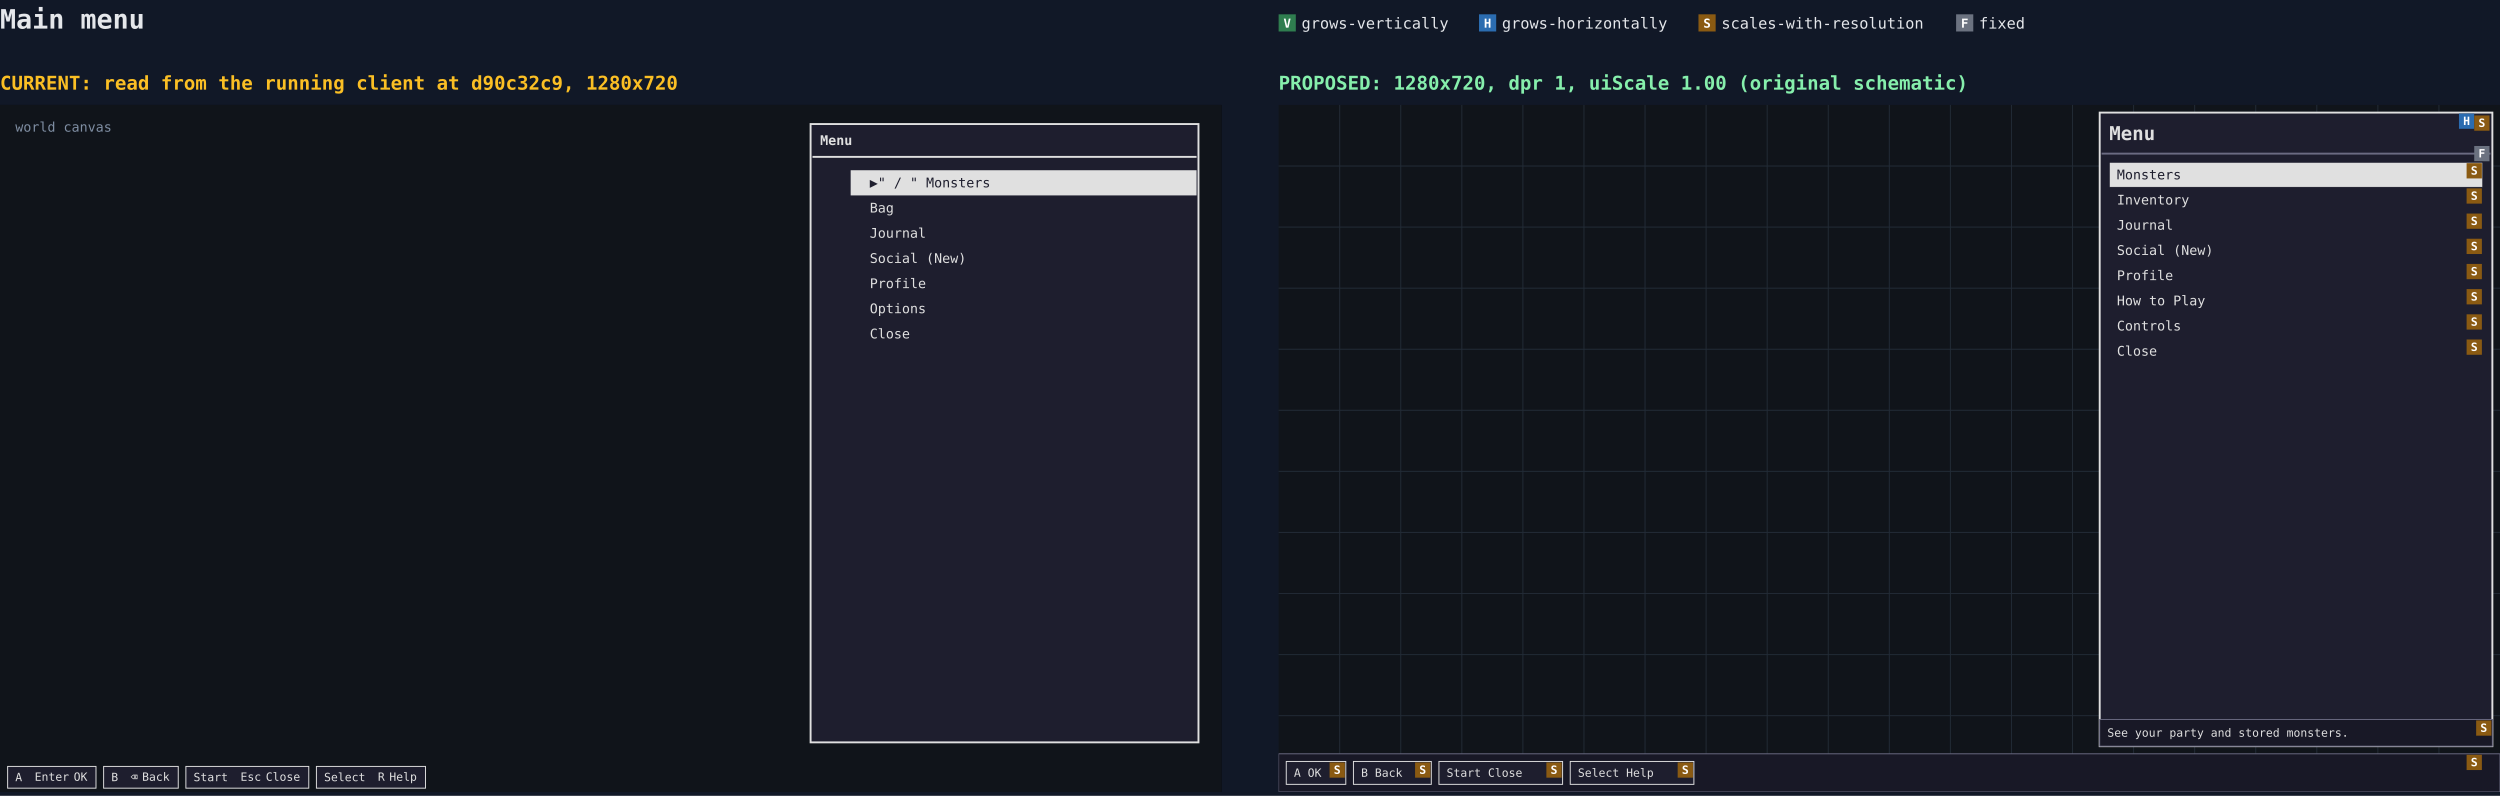
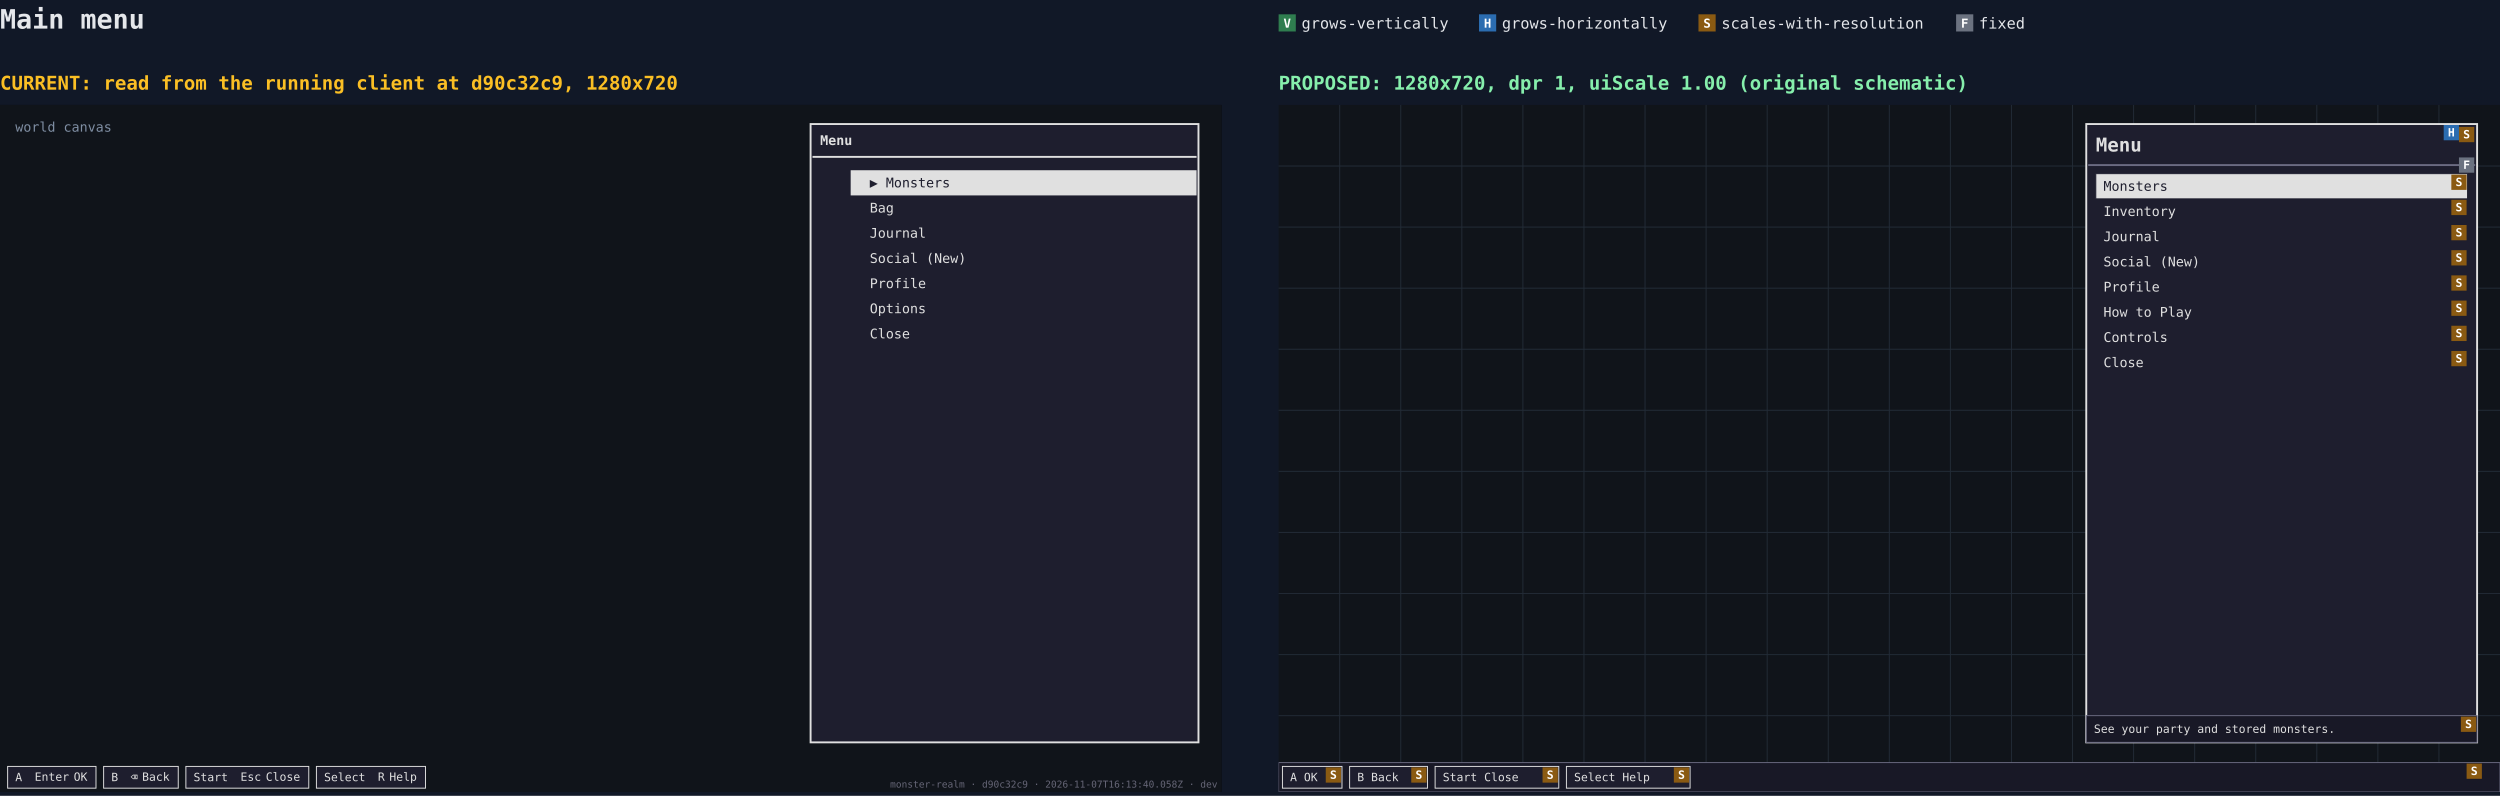
<svg xmlns="http://www.w3.org/2000/svg" viewBox="0 0 2620 834" width="2620" height="834">
  <rect width="2620" height="834" fill="#111827" />
  <text x="0" y="30" font-family="ui-monospace,Menlo,Consolas,monospace" font-size="28" font-weight="bold" fill="#e5e7eb">Main menu</text>
  <rect x="1340" y="15" width="18" height="18" fill="#2f7d4f" />
  <text x="1349" y="29" font-family="ui-monospace,Menlo,Consolas,monospace" font-size="13" font-weight="bold" fill="#fff" text-anchor="middle">V</text>
  <text x="1364" y="30" font-family="ui-monospace,Menlo,Consolas,monospace" font-size="16" fill="#e5e7eb">grows-vertically</text>
  <rect x="1550" y="15" width="18" height="18" fill="#2b6cb0" />
  <text x="1559" y="29" font-family="ui-monospace,Menlo,Consolas,monospace" font-size="13" font-weight="bold" fill="#fff" text-anchor="middle">H</text>
  <text x="1574" y="30" font-family="ui-monospace,Menlo,Consolas,monospace" font-size="16" fill="#e5e7eb">grows-horizontally</text>
  <rect x="1780" y="15" width="18" height="18" fill="#8a5a12" />
  <text x="1789" y="29" font-family="ui-monospace,Menlo,Consolas,monospace" font-size="13" font-weight="bold" fill="#fff" text-anchor="middle">S</text>
  <text x="1804" y="30" font-family="ui-monospace,Menlo,Consolas,monospace" font-size="16" fill="#e5e7eb">scales-with-resolution</text>
  <rect x="2050" y="15" width="18" height="18" fill="#6b7280" />
  <text x="2059" y="29" font-family="ui-monospace,Menlo,Consolas,monospace" font-size="13" font-weight="bold" fill="#fff" text-anchor="middle">F</text>
  <text x="2074" y="30" font-family="ui-monospace,Menlo,Consolas,monospace" font-size="16" fill="#e5e7eb">fixed</text>
  <text x="0" y="94" font-family="ui-monospace,Menlo,Consolas,monospace" font-size="20" font-weight="bold" fill="#fbbf24">CURRENT: read from the running client at d90c32c9, 1280x720</text>
  <text x="1340" y="94" font-family="ui-monospace,Menlo,Consolas,monospace" font-size="20" font-weight="bold" fill="#86efac">PROPOSED: 1280x720, dpr 1, uiScale 1.00 (original schematic)</text>
  <svg x="0" y="110" width="1280" height="720" viewBox="0 0 1280 720" data-panel="current" data-captures="main-menu">
    <rect x="0" y="0" width="1280" height="720" fill="#000" />
    <rect x="0" y="0" width="1280" height="720" fill="#10141a" />
    <text x="16" y="28" font-family="ui-monospace,Menlo,Consolas,monospace" font-size="14" fill="#7f8ea3">world canvas</text>
    <rect x="849.5" y="20" width="406.5" height="648" fill="rgb(30, 30, 46)" stroke="rgb(224, 224, 224)" stroke-width="2" />
    <line x1="851.5" y1="54.4" x2="1254" y2="54.4" stroke="rgb(224, 224, 224)" stroke-width="2" />
    <text x="859.5" y="41.96" font-family="ui-monospace,Menlo,Consolas,monospace" font-size="14" font-weight="bold" fill="rgb(224, 224, 224)">Menu</text>
    <rect x="891.5" y="68.4" width="362.5" height="26.4" fill="rgb(224, 224, 224)" />
-     <text x="911.5" y="86.36" font-family="ui-monospace,Menlo,Consolas,monospace" font-size="14" fill="rgb(30, 30, 46)">▶" / " Monsters</text>
+     <text x="911.5" y="86.36" font-family="ui-monospace,Menlo,Consolas,monospace" font-size="14" fill="rgb(30, 30, 46)">▶ Monsters</text>
    <text x="911.5" y="112.76" font-family="ui-monospace,Menlo,Consolas,monospace" font-size="14" fill="rgb(224, 224, 224)">Bag</text>
    <text x="911.5" y="139.16" font-family="ui-monospace,Menlo,Consolas,monospace" font-size="14" fill="rgb(224, 224, 224)">Journal</text>
    <text x="911.5" y="165.56" font-family="ui-monospace,Menlo,Consolas,monospace" font-size="14" fill="rgb(224, 224, 224)">Social (New)</text>
    <text x="911.5" y="191.96" font-family="ui-monospace,Menlo,Consolas,monospace" font-size="14" fill="rgb(224, 224, 224)">Profile</text>
    <text x="911.5" y="218.26" font-family="ui-monospace,Menlo,Consolas,monospace" font-size="14" fill="rgb(224, 224, 224)">Options</text>
    <text x="911.5" y="244.66" font-family="ui-monospace,Menlo,Consolas,monospace" font-size="14" fill="rgb(224, 224, 224)">Close</text>
    <rect x="8" y="693.2" width="92.6" height="22.8" fill="rgb(30, 30, 46)" stroke="rgb(224, 224, 224)" stroke-width="1" />
    <text x="16" y="708.68" font-family="ui-monospace,Menlo,Consolas,monospace" font-size="12" fill="rgb(224, 224, 224)">A</text>
    <text x="36.3" y="708.28" font-family="ui-monospace,Menlo,Consolas,monospace" font-size="12" fill="rgb(224, 224, 224)">Enter</text>
    <text x="77.2" y="708.28" font-family="ui-monospace,Menlo,Consolas,monospace" font-size="12" fill="rgb(224, 224, 224)">OK</text>
    <rect x="108.6" y="693.2" width="78.2" height="22.8" fill="rgb(30, 30, 46)" stroke="rgb(224, 224, 224)" stroke-width="1" />
    <text x="116.6" y="708.68" font-family="ui-monospace,Menlo,Consolas,monospace" font-size="12" fill="rgb(224, 224, 224)">B</text>
    <text x="136.9" y="708.28" font-family="ui-monospace,Menlo,Consolas,monospace" font-size="12" fill="rgb(224, 224, 224)">⌫</text>
    <text x="148.9" y="708.28" font-family="ui-monospace,Menlo,Consolas,monospace" font-size="12" fill="rgb(224, 224, 224)">Back</text>
    <rect x="194.8" y="693.2" width="128.8" height="22.8" fill="rgb(30, 30, 46)" stroke="rgb(224, 224, 224)" stroke-width="1" />
    <text x="202.8" y="708.68" font-family="ui-monospace,Menlo,Consolas,monospace" font-size="12" fill="rgb(224, 224, 224)">Start</text>
    <text x="252" y="708.28" font-family="ui-monospace,Menlo,Consolas,monospace" font-size="12" fill="rgb(224, 224, 224)">Esc</text>
    <text x="278.5" y="708.28" font-family="ui-monospace,Menlo,Consolas,monospace" font-size="12" fill="rgb(224, 224, 224)">Close</text>
    <rect x="331.6" y="693.2" width="114.3" height="22.8" fill="rgb(30, 30, 46)" stroke="rgb(224, 224, 224)" stroke-width="1" />
    <text x="339.6" y="708.68" font-family="ui-monospace,Menlo,Consolas,monospace" font-size="12" fill="rgb(224, 224, 224)">Select</text>
    <text x="396" y="708.28" font-family="ui-monospace,Menlo,Consolas,monospace" font-size="12" fill="rgb(224, 224, 224)">R</text>
    <text x="408" y="708.28" font-family="ui-monospace,Menlo,Consolas,monospace" font-size="12" fill="rgb(224, 224, 224)">Help</text>
+     <text x="932.8" y="715.4" font-family="ui-monospace,Menlo,Consolas,monospace" font-size="10" fill="rgb(102, 102, 119)">monster-realm · d90c32c9 · 2026-11-07T16:13:40.058Z · dev</text>
  </svg>
  <svg x="1340" y="110" width="1280" height="720" viewBox="0 0 1280 720" data-panel="proposed" data-window="1280x720@1">
    <rect x="0" y="0" width="1280" height="720" fill="#10141a" />
    <line x1="64" y1="0" x2="64" y2="720" stroke="#222b36" stroke-width="1" />
    <line x1="128" y1="0" x2="128" y2="720" stroke="#222b36" stroke-width="1" />
    <line x1="192" y1="0" x2="192" y2="720" stroke="#222b36" stroke-width="1" />
    <line x1="256" y1="0" x2="256" y2="720" stroke="#222b36" stroke-width="1" />
    <line x1="320" y1="0" x2="320" y2="720" stroke="#222b36" stroke-width="1" />
    <line x1="384" y1="0" x2="384" y2="720" stroke="#222b36" stroke-width="1" />
    <line x1="448" y1="0" x2="448" y2="720" stroke="#222b36" stroke-width="1" />
    <line x1="512" y1="0" x2="512" y2="720" stroke="#222b36" stroke-width="1" />
    <line x1="576" y1="0" x2="576" y2="720" stroke="#222b36" stroke-width="1" />
    <line x1="640" y1="0" x2="640" y2="720" stroke="#222b36" stroke-width="1" />
    <line x1="704" y1="0" x2="704" y2="720" stroke="#222b36" stroke-width="1" />
    <line x1="768" y1="0" x2="768" y2="720" stroke="#222b36" stroke-width="1" />
    <line x1="832" y1="0" x2="832" y2="720" stroke="#222b36" stroke-width="1" />
    <line x1="896" y1="0" x2="896" y2="720" stroke="#222b36" stroke-width="1" />
    <line x1="960" y1="0" x2="960" y2="720" stroke="#222b36" stroke-width="1" />
    <line x1="1024" y1="0" x2="1024" y2="720" stroke="#222b36" stroke-width="1" />
    <line x1="1088" y1="0" x2="1088" y2="720" stroke="#222b36" stroke-width="1" />
    <line x1="1152" y1="0" x2="1152" y2="720" stroke="#222b36" stroke-width="1" />
    <line x1="1216" y1="0" x2="1216" y2="720" stroke="#222b36" stroke-width="1" />
    <line x1="0" y1="64" x2="1280" y2="64" stroke="#222b36" stroke-width="1" />
    <line x1="0" y1="128" x2="1280" y2="128" stroke="#222b36" stroke-width="1" />
    <line x1="0" y1="192" x2="1280" y2="192" stroke="#222b36" stroke-width="1" />
    <line x1="0" y1="256" x2="1280" y2="256" stroke="#222b36" stroke-width="1" />
    <line x1="0" y1="320" x2="1280" y2="320" stroke="#222b36" stroke-width="1" />
    <line x1="0" y1="384" x2="1280" y2="384" stroke="#222b36" stroke-width="1" />
    <line x1="0" y1="448" x2="1280" y2="448" stroke="#222b36" stroke-width="1" />
    <line x1="0" y1="512" x2="1280" y2="512" stroke="#222b36" stroke-width="1" />
    <line x1="0" y1="576" x2="1280" y2="576" stroke="#222b36" stroke-width="1" />
    <line x1="0" y1="640" x2="1280" y2="640" stroke="#222b36" stroke-width="1" />
    <line x1="0" y1="704" x2="1280" y2="704" stroke="#222b36" stroke-width="1" />
    <g class="el" data-el="Menu frame" data-sizing="grows-horizontally">
-       <rect x="860.48" y="8" width="411.52" height="664" fill="#1e1e2e" stroke="#e0e0e0" stroke-width="2" />
-       <rect x="1237" y="9" width="16" height="16" fill="#2b6cb0" />
-       <text x="1245" y="21" font-family="ui-monospace,Menlo,Consolas,monospace" font-size="12" font-weight="bold" fill="#fff" text-anchor="middle">H</text>
+       <rect x="846.4" y="20" width="409.6" height="648" fill="#1e1e2e" stroke="#e0e0e0" stroke-width="2" />
+       <rect x="1221" y="21" width="16" height="16" fill="#2b6cb0" />
+       <text x="1229" y="33" font-family="ui-monospace,Menlo,Consolas,monospace" font-size="12" font-weight="bold" fill="#fff" text-anchor="middle">H</text>
    </g>
    <g class="el" data-el="Menu" data-sizing="scales-with-resolution">
-       <rect x="862.48" y="10" width="407.52" height="40" fill="none" />
-       <text x="870.48" y="36.8" font-family="ui-monospace,Menlo,Consolas,monospace" font-size="20" font-weight="bold" fill="#e0e0e0">Menu</text>
-       <rect x="1253" y="11" width="16" height="16" fill="#8a5a12" />
-       <text x="1261" y="23" font-family="ui-monospace,Menlo,Consolas,monospace" font-size="12" font-weight="bold" fill="#fff" text-anchor="middle">S</text>
+       <rect x="848.4" y="22" width="405.6" height="40" fill="none" />
+       <text x="856.4" y="48.8" font-family="ui-monospace,Menlo,Consolas,monospace" font-size="20" font-weight="bold" fill="#e0e0e0">Menu</text>
+       <rect x="1237" y="23" width="16" height="16" fill="#8a5a12" />
+       <text x="1245" y="35" font-family="ui-monospace,Menlo,Consolas,monospace" font-size="12" font-weight="bold" fill="#fff" text-anchor="middle">S</text>
    </g>
    <g class="el" data-el="separator" data-sizing="fixed">
-       <rect x="862.48" y="50" width="407.52" height="2" fill="#6b6b82" />
-       <rect x="1253" y="43" width="16" height="16" fill="#6b7280" />
-       <text x="1261" y="55" font-family="ui-monospace,Menlo,Consolas,monospace" font-size="12" font-weight="bold" fill="#fff" text-anchor="middle">F</text>
+       <rect x="848.4" y="62" width="405.6" height="2" fill="#6b6b82" />
+       <rect x="1237" y="55" width="16" height="16" fill="#6b7280" />
+       <text x="1245" y="67" font-family="ui-monospace,Menlo,Consolas,monospace" font-size="12" font-weight="bold" fill="#fff" text-anchor="middle">F</text>
    </g>
    <g class="el" data-el="Monsters" data-sizing="scales-with-resolution">
-       <rect x="870.48" y="60" width="391.52" height="26.4" fill="#e0e0e0" stroke="#1e1e2e" stroke-width="1" />
-       <text x="878.48" y="77.96" font-family="ui-monospace,Menlo,Consolas,monospace" font-size="14" fill="#1e1e2e">Monsters</text>
-       <rect x="1245" y="61" width="16" height="16" fill="#8a5a12" />
-       <text x="1253" y="73" font-family="ui-monospace,Menlo,Consolas,monospace" font-size="12" font-weight="bold" fill="#fff" text-anchor="middle">S</text>
+       <rect x="856.4" y="72" width="389.6" height="26.4" fill="#e0e0e0" stroke="#1e1e2e" stroke-width="1" />
+       <text x="864.4" y="89.96" font-family="ui-monospace,Menlo,Consolas,monospace" font-size="14" fill="#1e1e2e">Monsters</text>
+       <rect x="1229" y="73" width="16" height="16" fill="#8a5a12" />
+       <text x="1237" y="85" font-family="ui-monospace,Menlo,Consolas,monospace" font-size="12" font-weight="bold" fill="#fff" text-anchor="middle">S</text>
    </g>
    <g class="el" data-el="Inventory" data-sizing="scales-with-resolution">
-       <rect x="870.48" y="86.4" width="391.52" height="26.4" fill="none" />
-       <text x="878.48" y="104.36" font-family="ui-monospace,Menlo,Consolas,monospace" font-size="14" fill="#e0e0e0">Inventory</text>
-       <rect x="1245" y="87.4" width="16" height="16" fill="#8a5a12" />
-       <text x="1253" y="99.4" font-family="ui-monospace,Menlo,Consolas,monospace" font-size="12" font-weight="bold" fill="#fff" text-anchor="middle">S</text>
+       <rect x="856.4" y="98.4" width="389.6" height="26.4" fill="none" />
+       <text x="864.4" y="116.36" font-family="ui-monospace,Menlo,Consolas,monospace" font-size="14" fill="#e0e0e0">Inventory</text>
+       <rect x="1229" y="99.4" width="16" height="16" fill="#8a5a12" />
+       <text x="1237" y="111.4" font-family="ui-monospace,Menlo,Consolas,monospace" font-size="12" font-weight="bold" fill="#fff" text-anchor="middle">S</text>
    </g>
    <g class="el" data-el="Journal" data-sizing="scales-with-resolution">
-       <rect x="870.48" y="112.8" width="391.52" height="26.4" fill="none" />
-       <text x="878.48" y="130.76" font-family="ui-monospace,Menlo,Consolas,monospace" font-size="14" fill="#e0e0e0">Journal</text>
-       <rect x="1245" y="113.8" width="16" height="16" fill="#8a5a12" />
-       <text x="1253" y="125.8" font-family="ui-monospace,Menlo,Consolas,monospace" font-size="12" font-weight="bold" fill="#fff" text-anchor="middle">S</text>
+       <rect x="856.4" y="124.8" width="389.6" height="26.4" fill="none" />
+       <text x="864.4" y="142.76" font-family="ui-monospace,Menlo,Consolas,monospace" font-size="14" fill="#e0e0e0">Journal</text>
+       <rect x="1229" y="125.8" width="16" height="16" fill="#8a5a12" />
+       <text x="1237" y="137.8" font-family="ui-monospace,Menlo,Consolas,monospace" font-size="12" font-weight="bold" fill="#fff" text-anchor="middle">S</text>
    </g>
    <g class="el" data-el="Social (New)" data-sizing="scales-with-resolution">
-       <rect x="870.48" y="139.2" width="391.52" height="26.4" fill="none" />
-       <text x="878.48" y="157.16" font-family="ui-monospace,Menlo,Consolas,monospace" font-size="14" fill="#e0e0e0">Social (New)</text>
-       <rect x="1245" y="140.2" width="16" height="16" fill="#8a5a12" />
-       <text x="1253" y="152.2" font-family="ui-monospace,Menlo,Consolas,monospace" font-size="12" font-weight="bold" fill="#fff" text-anchor="middle">S</text>
+       <rect x="856.4" y="151.2" width="389.6" height="26.4" fill="none" />
+       <text x="864.4" y="169.16" font-family="ui-monospace,Menlo,Consolas,monospace" font-size="14" fill="#e0e0e0">Social (New)</text>
+       <rect x="1229" y="152.2" width="16" height="16" fill="#8a5a12" />
+       <text x="1237" y="164.2" font-family="ui-monospace,Menlo,Consolas,monospace" font-size="12" font-weight="bold" fill="#fff" text-anchor="middle">S</text>
    </g>
    <g class="el" data-el="Profile" data-sizing="scales-with-resolution">
-       <rect x="870.48" y="165.6" width="391.52" height="26.4" fill="none" />
-       <text x="878.48" y="183.56" font-family="ui-monospace,Menlo,Consolas,monospace" font-size="14" fill="#e0e0e0">Profile</text>
-       <rect x="1245" y="166.6" width="16" height="16" fill="#8a5a12" />
-       <text x="1253" y="178.6" font-family="ui-monospace,Menlo,Consolas,monospace" font-size="12" font-weight="bold" fill="#fff" text-anchor="middle">S</text>
+       <rect x="856.4" y="177.6" width="389.6" height="26.4" fill="none" />
+       <text x="864.4" y="195.56" font-family="ui-monospace,Menlo,Consolas,monospace" font-size="14" fill="#e0e0e0">Profile</text>
+       <rect x="1229" y="178.6" width="16" height="16" fill="#8a5a12" />
+       <text x="1237" y="190.6" font-family="ui-monospace,Menlo,Consolas,monospace" font-size="12" font-weight="bold" fill="#fff" text-anchor="middle">S</text>
    </g>
    <g class="el" data-el="How to Play" data-sizing="scales-with-resolution">
-       <rect x="870.48" y="192" width="391.52" height="26.4" fill="none" />
-       <text x="878.48" y="209.96" font-family="ui-monospace,Menlo,Consolas,monospace" font-size="14" fill="#e0e0e0">How to Play</text>
-       <rect x="1245" y="193" width="16" height="16" fill="#8a5a12" />
-       <text x="1253" y="205" font-family="ui-monospace,Menlo,Consolas,monospace" font-size="12" font-weight="bold" fill="#fff" text-anchor="middle">S</text>
+       <rect x="856.4" y="204" width="389.6" height="26.4" fill="none" />
+       <text x="864.4" y="221.96" font-family="ui-monospace,Menlo,Consolas,monospace" font-size="14" fill="#e0e0e0">How to Play</text>
+       <rect x="1229" y="205" width="16" height="16" fill="#8a5a12" />
+       <text x="1237" y="217" font-family="ui-monospace,Menlo,Consolas,monospace" font-size="12" font-weight="bold" fill="#fff" text-anchor="middle">S</text>
    </g>
    <g class="el" data-el="Controls" data-sizing="scales-with-resolution">
-       <rect x="870.48" y="218.4" width="391.52" height="26.4" fill="none" />
-       <text x="878.48" y="236.36" font-family="ui-monospace,Menlo,Consolas,monospace" font-size="14" fill="#e0e0e0">Controls</text>
-       <rect x="1245" y="219.4" width="16" height="16" fill="#8a5a12" />
-       <text x="1253" y="231.4" font-family="ui-monospace,Menlo,Consolas,monospace" font-size="12" font-weight="bold" fill="#fff" text-anchor="middle">S</text>
+       <rect x="856.4" y="230.4" width="389.6" height="26.4" fill="none" />
+       <text x="864.4" y="248.36" font-family="ui-monospace,Menlo,Consolas,monospace" font-size="14" fill="#e0e0e0">Controls</text>
+       <rect x="1229" y="231.4" width="16" height="16" fill="#8a5a12" />
+       <text x="1237" y="243.4" font-family="ui-monospace,Menlo,Consolas,monospace" font-size="12" font-weight="bold" fill="#fff" text-anchor="middle">S</text>
    </g>
    <g class="el" data-el="Close" data-sizing="scales-with-resolution">
-       <rect x="870.48" y="244.8" width="391.52" height="26.4" fill="none" />
-       <text x="878.48" y="262.76" font-family="ui-monospace,Menlo,Consolas,monospace" font-size="14" fill="#e0e0e0">Close</text>
-       <rect x="1245" y="245.8" width="16" height="16" fill="#8a5a12" />
-       <text x="1253" y="257.8" font-family="ui-monospace,Menlo,Consolas,monospace" font-size="12" font-weight="bold" fill="#fff" text-anchor="middle">S</text>
+       <rect x="856.4" y="256.8" width="389.6" height="26.4" fill="none" />
+       <text x="864.4" y="274.76" font-family="ui-monospace,Menlo,Consolas,monospace" font-size="14" fill="#e0e0e0">Close</text>
+       <rect x="1229" y="257.8" width="16" height="16" fill="#8a5a12" />
+       <text x="1237" y="269.8" font-family="ui-monospace,Menlo,Consolas,monospace" font-size="12" font-weight="bold" fill="#fff" text-anchor="middle">S</text>
    </g>
    <g class="el" data-el="See your party and stored monsters." data-sizing="scales-with-resolution">
-       <rect x="860.48" y="644" width="411.52" height="28" fill="#181826" stroke="#6b6b82" stroke-width="1" />
-       <text x="868.48" y="662.08" font-family="ui-monospace,Menlo,Consolas,monospace" font-size="12" fill="#e0e0e0">See your party and stored monsters.</text>
-       <rect x="1255" y="645" width="16" height="16" fill="#8a5a12" />
-       <text x="1263" y="657" font-family="ui-monospace,Menlo,Consolas,monospace" font-size="12" font-weight="bold" fill="#fff" text-anchor="middle">S</text>
+       <rect x="846.4" y="640" width="409.6" height="28" fill="#181826" stroke="#6b6b82" stroke-width="1" />
+       <text x="854.4" y="658.08" font-family="ui-monospace,Menlo,Consolas,monospace" font-size="12" fill="#e0e0e0">See your party and stored monsters.</text>
+       <rect x="1239" y="641" width="16" height="16" fill="#8a5a12" />
+       <text x="1247" y="653" font-family="ui-monospace,Menlo,Consolas,monospace" font-size="12" font-weight="bold" fill="#fff" text-anchor="middle">S</text>
    </g>
    <g class="el" data-el="Hint bar" data-sizing="scales-with-resolution">
-       <rect x="0" y="680" width="1280" height="40" fill="#181826" stroke="#6b6b82" stroke-width="1" />
-       <rect x="1245" y="681" width="16" height="16" fill="#8a5a12" />
-       <text x="1253" y="693" font-family="ui-monospace,Menlo,Consolas,monospace" font-size="12" font-weight="bold" fill="#fff" text-anchor="middle">S</text>
+       <rect x="0" y="689.2" width="1280" height="30.8" fill="#181826" stroke="#6b6b82" stroke-width="1" />
+       <rect x="1245" y="690.2" width="16" height="16" fill="#8a5a12" />
+       <text x="1253" y="702.2" font-family="ui-monospace,Menlo,Consolas,monospace" font-size="12" font-weight="bold" fill="#fff" text-anchor="middle">S</text>
    </g>
    <g class="el" data-el="A OK" data-sizing="scales-with-resolution">
-       <rect x="8" y="688" width="62.4" height="24" fill="#1e1e2e" stroke="#e0e0e0" stroke-width="1" />
-       <text x="16" y="704.08" font-family="ui-monospace,Menlo,Consolas,monospace" font-size="12" fill="#e0e0e0">A OK</text>
-       <rect x="53.4" y="689" width="16" height="16" fill="#8a5a12" />
-       <text x="61.4" y="701" font-family="ui-monospace,Menlo,Consolas,monospace" font-size="12" font-weight="bold" fill="#fff" text-anchor="middle">S</text>
+       <rect x="4" y="693.2" width="62.4" height="22.8" fill="#1e1e2e" stroke="#e0e0e0" stroke-width="1" />
+       <text x="12" y="708.68" font-family="ui-monospace,Menlo,Consolas,monospace" font-size="12" fill="#e0e0e0">A OK</text>
+       <rect x="49.4" y="694.2" width="16" height="16" fill="#8a5a12" />
+       <text x="57.4" y="706.2" font-family="ui-monospace,Menlo,Consolas,monospace" font-size="12" font-weight="bold" fill="#fff" text-anchor="middle">S</text>
    </g>
    <g class="el" data-el="B Back" data-sizing="scales-with-resolution">
-       <rect x="78.4" y="688" width="81.6" height="24" fill="#1e1e2e" stroke="#e0e0e0" stroke-width="1" />
-       <text x="86.4" y="704.08" font-family="ui-monospace,Menlo,Consolas,monospace" font-size="12" fill="#e0e0e0">B Back</text>
-       <rect x="143" y="689" width="16" height="16" fill="#8a5a12" />
-       <text x="151" y="701" font-family="ui-monospace,Menlo,Consolas,monospace" font-size="12" font-weight="bold" fill="#fff" text-anchor="middle">S</text>
+       <rect x="74.4" y="693.2" width="81.6" height="22.8" fill="#1e1e2e" stroke="#e0e0e0" stroke-width="1" />
+       <text x="82.4" y="708.68" font-family="ui-monospace,Menlo,Consolas,monospace" font-size="12" fill="#e0e0e0">B Back</text>
+       <rect x="139" y="694.2" width="16" height="16" fill="#8a5a12" />
+       <text x="147" y="706.2" font-family="ui-monospace,Menlo,Consolas,monospace" font-size="12" font-weight="bold" fill="#fff" text-anchor="middle">S</text>
    </g>
    <g class="el" data-el="Start Close" data-sizing="scales-with-resolution">
-       <rect x="168" y="688" width="129.6" height="24" fill="#1e1e2e" stroke="#e0e0e0" stroke-width="1" />
-       <text x="176" y="704.08" font-family="ui-monospace,Menlo,Consolas,monospace" font-size="12" fill="#e0e0e0">Start Close</text>
-       <rect x="280.6" y="689" width="16" height="16" fill="#8a5a12" />
-       <text x="288.6" y="701" font-family="ui-monospace,Menlo,Consolas,monospace" font-size="12" font-weight="bold" fill="#fff" text-anchor="middle">S</text>
+       <rect x="164" y="693.2" width="129.6" height="22.8" fill="#1e1e2e" stroke="#e0e0e0" stroke-width="1" />
+       <text x="172" y="708.68" font-family="ui-monospace,Menlo,Consolas,monospace" font-size="12" fill="#e0e0e0">Start Close</text>
+       <rect x="276.6" y="694.2" width="16" height="16" fill="#8a5a12" />
+       <text x="284.6" y="706.2" font-family="ui-monospace,Menlo,Consolas,monospace" font-size="12" font-weight="bold" fill="#fff" text-anchor="middle">S</text>
    </g>
    <g class="el" data-el="Select Help" data-sizing="scales-with-resolution">
-       <rect x="305.6" y="688" width="129.6" height="24" fill="#1e1e2e" stroke="#e0e0e0" stroke-width="1" />
-       <text x="313.6" y="704.08" font-family="ui-monospace,Menlo,Consolas,monospace" font-size="12" fill="#e0e0e0">Select Help</text>
-       <rect x="418.2" y="689" width="16" height="16" fill="#8a5a12" />
-       <text x="426.2" y="701" font-family="ui-monospace,Menlo,Consolas,monospace" font-size="12" font-weight="bold" fill="#fff" text-anchor="middle">S</text>
+       <rect x="301.6" y="693.2" width="129.6" height="22.8" fill="#1e1e2e" stroke="#e0e0e0" stroke-width="1" />
+       <text x="309.6" y="708.68" font-family="ui-monospace,Menlo,Consolas,monospace" font-size="12" fill="#e0e0e0">Select Help</text>
+       <rect x="414.2" y="694.2" width="16" height="16" fill="#8a5a12" />
+       <text x="422.2" y="706.2" font-family="ui-monospace,Menlo,Consolas,monospace" font-size="12" font-weight="bold" fill="#fff" text-anchor="middle">S</text>
    </g>
  </svg>
</svg>
